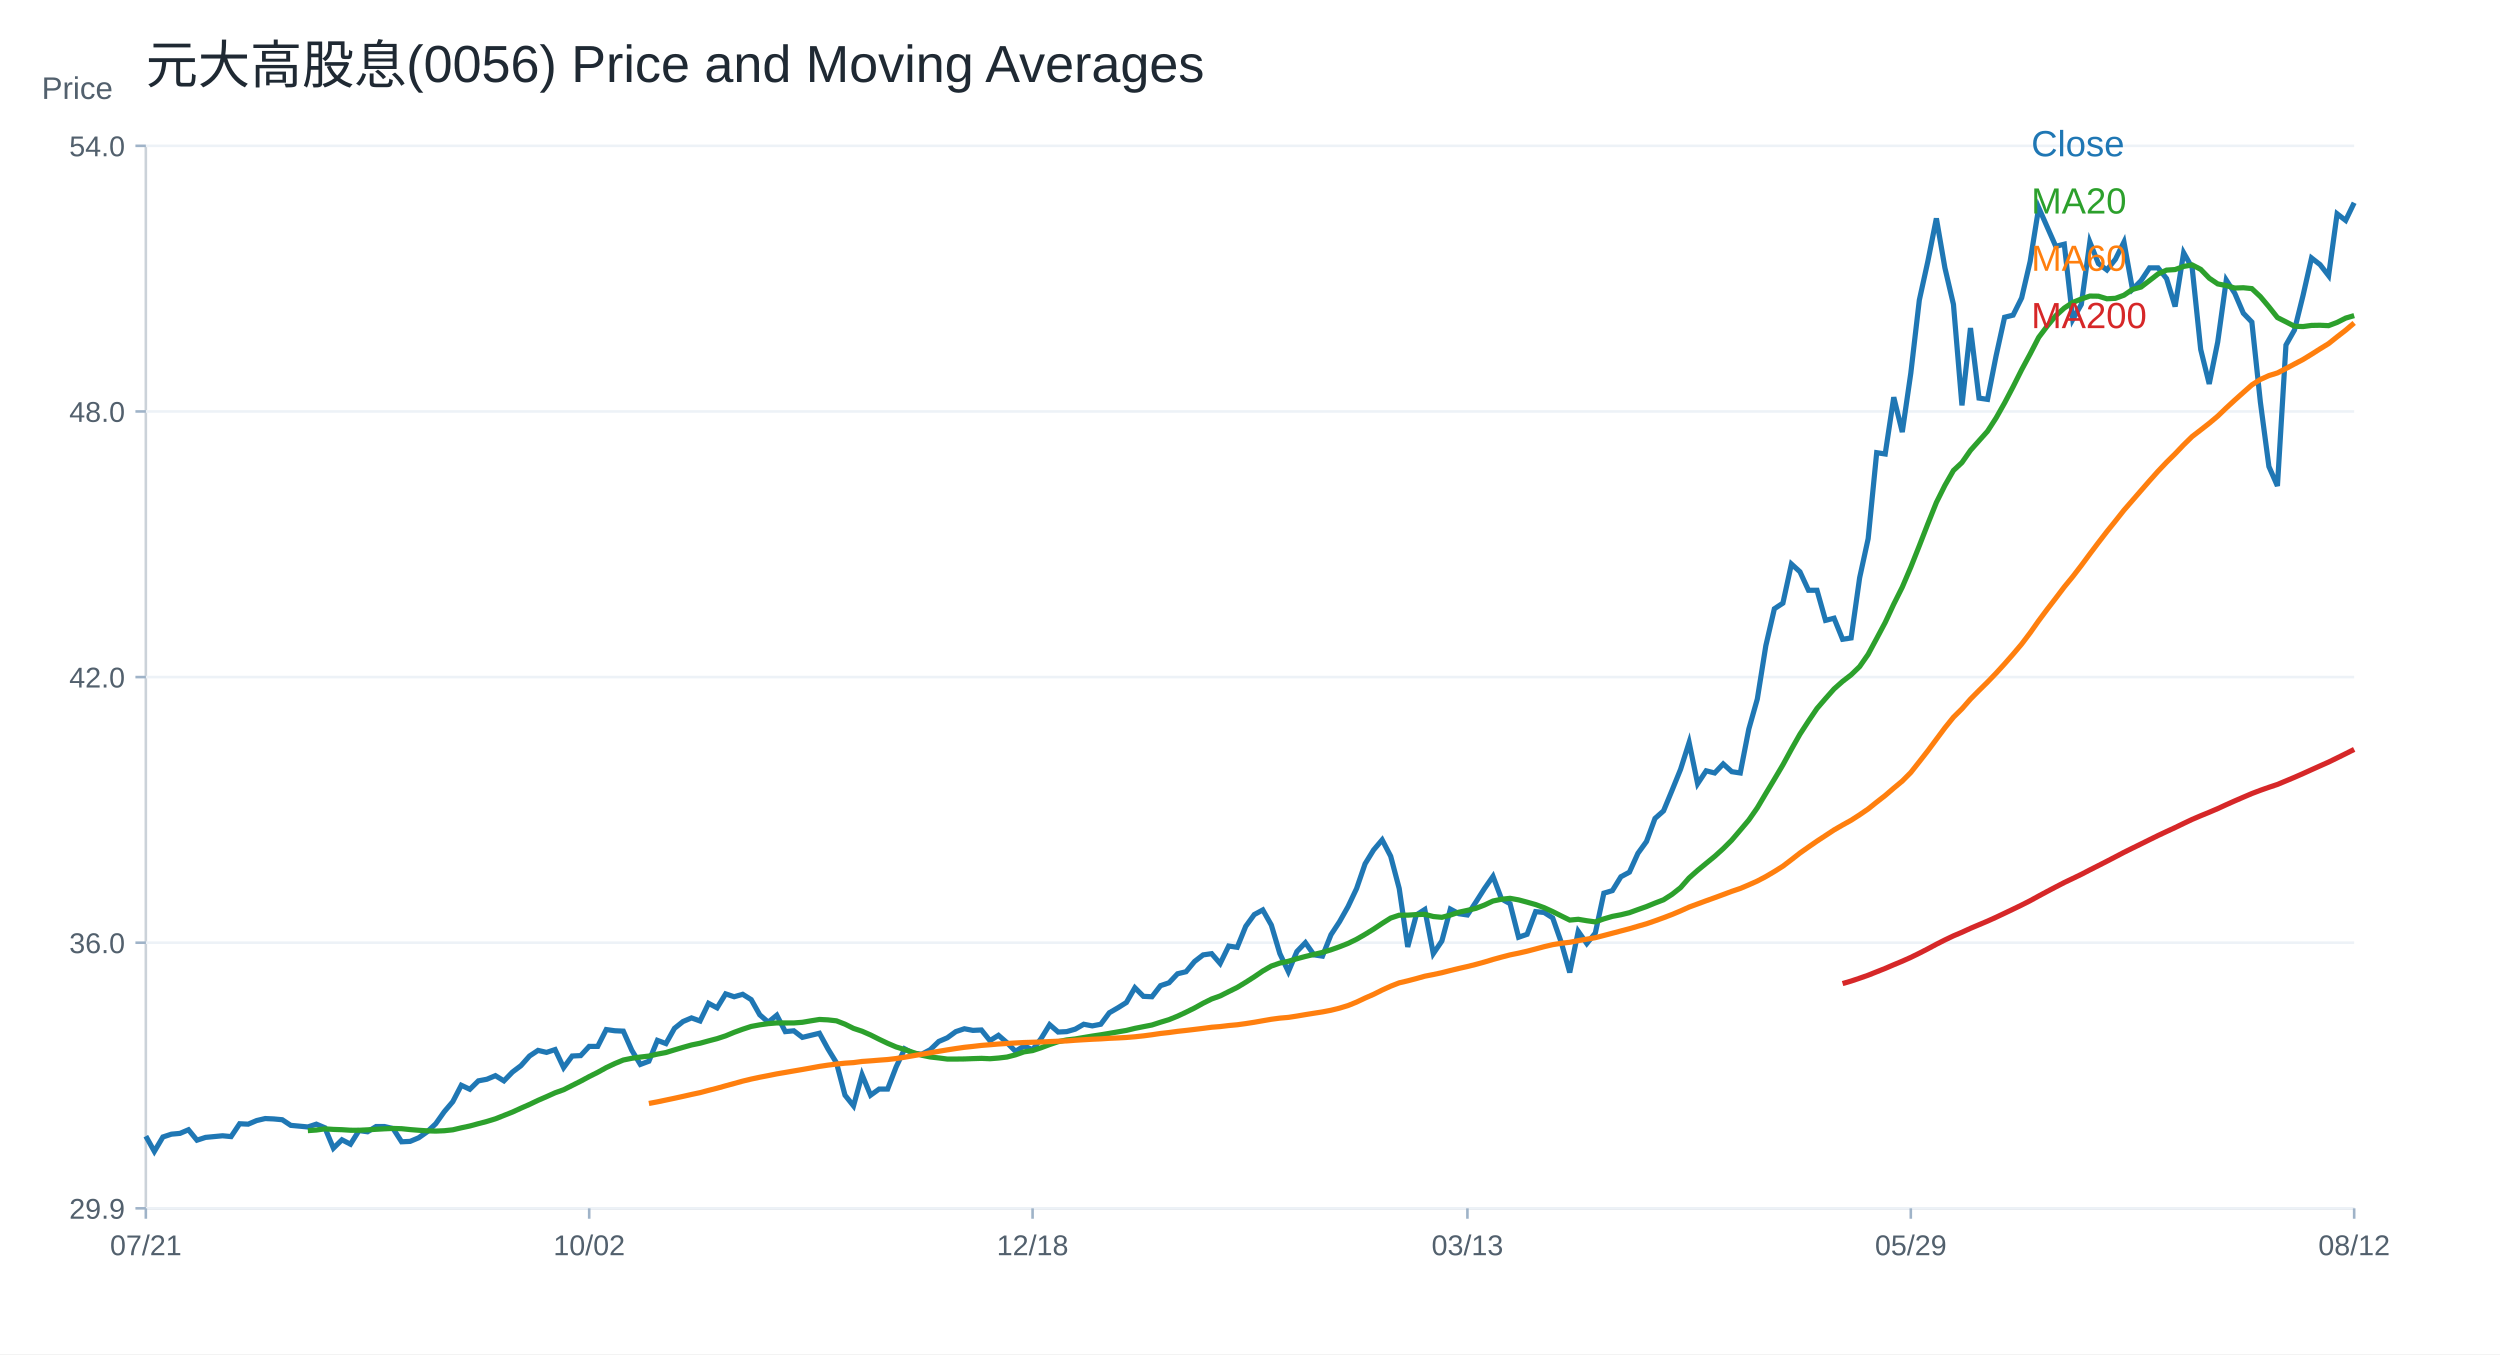
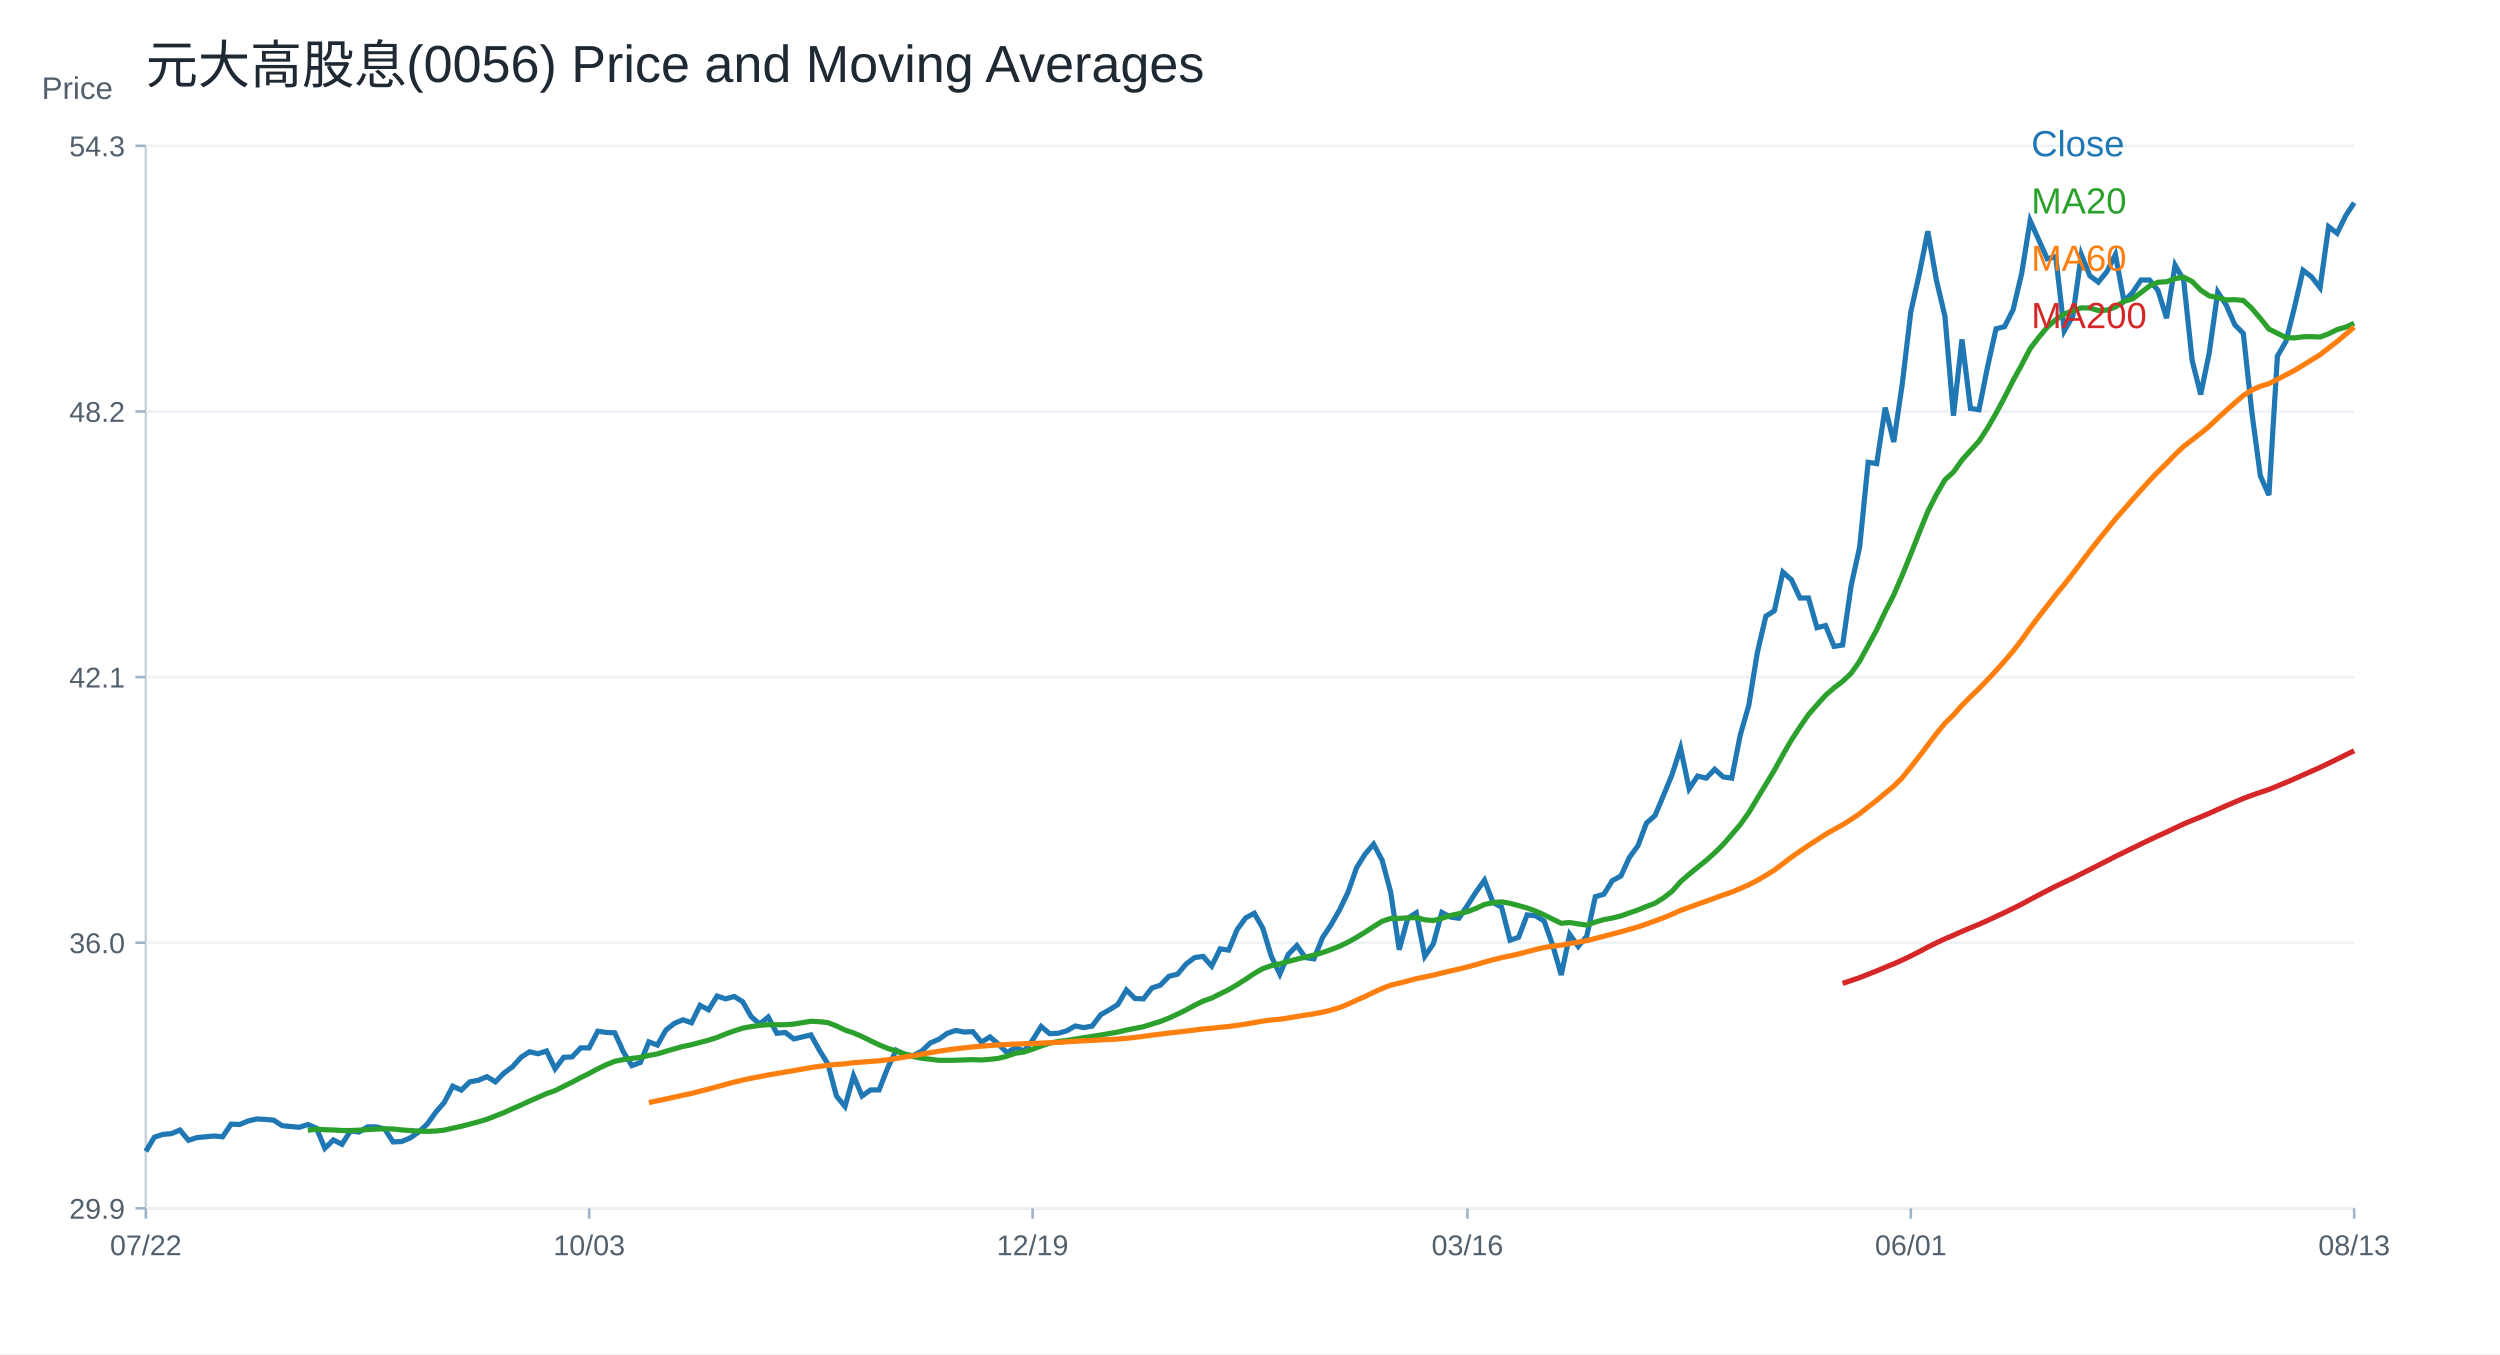
<svg xmlns="http://www.w3.org/2000/svg" width="960" height="520" viewBox="0 0 960 520">
  <rect width="100%" height="100%" fill="white" />
  <text x="56.00" y="32.00" font-size="20" font-family="Arial" fill="#1f2933" text-anchor="start">元大高股息(0056) Price and Moving Averages</text>
  <line x1="56" y1="464" x2="904" y2="464" stroke="#cbd2d9" />
  <line x1="56" y1="56" x2="56" y2="464" stroke="#cbd2d9" />
  <text x="16.00" y="38.00" font-size="12" font-family="Arial" fill="#52606d" text-anchor="start">Price</text>
  <line x1="56" y1="464.00" x2="904" y2="464.00" stroke="#edf2f7" />
  <line x1="52" y1="464.00" x2="56" y2="464.00" stroke="#9fb3c8" />
  <text x="48.00" y="468.00" font-size="11" font-family="Arial" fill="#52606d" text-anchor="end">29.9</text>
  <line x1="56" y1="362.00" x2="904" y2="362.00" stroke="#edf2f7" />
  <line x1="52" y1="362.00" x2="56" y2="362.00" stroke="#9fb3c8" />
  <text x="48.00" y="366.00" font-size="11" font-family="Arial" fill="#52606d" text-anchor="end">36.0</text>
  <line x1="56" y1="260.00" x2="904" y2="260.00" stroke="#edf2f7" />
  <line x1="52" y1="260.00" x2="56" y2="260.00" stroke="#9fb3c8" />
-   <text x="48.00" y="264.00" font-size="11" font-family="Arial" fill="#52606d" text-anchor="end">42.0</text>
+   <text x="48.00" y="264.00" font-size="11" font-family="Arial" fill="#52606d" text-anchor="end">42.1</text>
  <line x1="56" y1="158.00" x2="904" y2="158.00" stroke="#edf2f7" />
  <line x1="52" y1="158.00" x2="56" y2="158.00" stroke="#9fb3c8" />
-   <text x="48.00" y="162.00" font-size="11" font-family="Arial" fill="#52606d" text-anchor="end">48.0</text>
+   <text x="48.00" y="162.00" font-size="11" font-family="Arial" fill="#52606d" text-anchor="end">48.2</text>
  <line x1="56" y1="56.00" x2="904" y2="56.00" stroke="#edf2f7" />
  <line x1="52" y1="56.00" x2="56" y2="56.00" stroke="#9fb3c8" />
-   <text x="48.00" y="60.00" font-size="11" font-family="Arial" fill="#52606d" text-anchor="end">54.0</text>
+   <text x="48.00" y="60.00" font-size="11" font-family="Arial" fill="#52606d" text-anchor="end">54.3</text>
  <line x1="56.00" y1="464" x2="56.00" y2="468" stroke="#9fb3c8" />
-   <text x="56.00" y="482.00" font-size="11" font-family="Arial" fill="#52606d" text-anchor="middle">07/21</text>
+   <text x="56.00" y="482.00" font-size="11" font-family="Arial" fill="#52606d" text-anchor="middle">07/22</text>
  <line x1="226.25" y1="464" x2="226.25" y2="468" stroke="#9fb3c8" />
-   <text x="226.25" y="482.00" font-size="11" font-family="Arial" fill="#52606d" text-anchor="middle">10/02</text>
+   <text x="226.25" y="482.00" font-size="11" font-family="Arial" fill="#52606d" text-anchor="middle">10/03</text>
  <line x1="396.51" y1="464" x2="396.51" y2="468" stroke="#9fb3c8" />
-   <text x="396.51" y="482.00" font-size="11" font-family="Arial" fill="#52606d" text-anchor="middle">12/18</text>
+   <text x="396.51" y="482.00" font-size="11" font-family="Arial" fill="#52606d" text-anchor="middle">12/19</text>
  <line x1="563.49" y1="464" x2="563.49" y2="468" stroke="#9fb3c8" />
-   <text x="563.49" y="482.00" font-size="11" font-family="Arial" fill="#52606d" text-anchor="middle">03/13</text>
+   <text x="563.49" y="482.00" font-size="11" font-family="Arial" fill="#52606d" text-anchor="middle">03/16</text>
  <line x1="733.75" y1="464" x2="733.75" y2="468" stroke="#9fb3c8" />
-   <text x="733.75" y="482.00" font-size="11" font-family="Arial" fill="#52606d" text-anchor="middle">05/29</text>
+   <text x="733.75" y="482.00" font-size="11" font-family="Arial" fill="#52606d" text-anchor="middle">06/01</text>
  <line x1="904.00" y1="464" x2="904.00" y2="468" stroke="#9fb3c8" />
-   <text x="904.00" y="482.00" font-size="11" font-family="Arial" fill="#52606d" text-anchor="middle">08/12</text>
-   <polyline fill="none" stroke="#1f77b4" stroke-width="2" points="56.00,436.29 59.27,442.14 62.55,436.60 65.82,435.52 69.10,435.22 72.37,433.83 75.64,437.83 78.92,436.76 82.19,436.45 85.47,436.14 88.74,436.45 92.02,431.52 95.29,431.68 98.56,430.29 101.84,429.52 105.11,429.67 108.39,429.98 111.66,432.14 114.93,432.44 118.21,432.75 121.48,431.68 124.76,433.06 128.03,440.91 131.31,437.68 134.58,439.37 137.85,434.14 141.13,434.60 144.40,432.60 147.68,432.60 150.95,433.37 154.22,438.45 157.50,438.29 160.77,436.91 164.05,434.60 167.32,431.52 170.59,426.90 173.87,423.05 177.14,416.74 180.42,418.28 183.69,415.05 186.97,414.43 190.24,413.05 193.51,415.05 196.79,411.66 200.06,409.20 203.34,405.51 206.61,403.35 209.88,404.12 213.16,403.04 216.43,409.97 219.71,405.51 222.98,405.35 226.25,401.81 229.53,401.81 232.80,395.35 236.08,395.81 239.35,395.96 242.63,403.35 245.90,408.74 249.17,407.51 252.45,399.50 255.72,400.73 259.00,394.88 262.27,392.27 265.54,390.88 268.82,392.05 272.09,385.27 275.37,387.01 278.64,381.65 281.92,382.75 285.19,381.81 288.46,383.85 291.74,389.68 295.01,392.52 298.29,389.84 301.56,396.14 304.83,395.83 308.11,398.35 311.38,397.56 314.66,396.77 317.93,402.76 321.20,408.12 324.48,420.56 327.75,424.66 331.03,412.69 334.30,420.56 337.58,418.20 340.85,418.20 344.12,409.69 347.40,402.76 350.67,404.49 353.95,404.81 357.22,403.08 360.49,399.92 363.77,398.51 367.04,396.14 370.32,395.04 373.59,395.67 376.86,395.51 380.14,399.61 383.41,397.56 386.69,400.40 389.96,403.71 393.24,401.66 396.51,403.08 399.78,398.82 403.06,393.47 406.33,396.30 409.61,396.14 412.88,395.20 416.15,393.31 419.43,393.94 422.70,393.31 425.98,388.90 429.25,387.01 432.53,384.96 435.80,379.29 439.07,382.59 442.35,382.75 445.62,378.50 448.90,377.39 452.17,373.93 455.44,373.14 458.72,369.20 461.99,366.68 465.27,366.21 468.54,369.99 471.81,363.28 475.09,363.77 478.36,355.71 481.64,351.19 484.91,349.42 488.19,355.22 491.46,366.19 494.73,373.12 498.01,365.38 501.28,361.99 504.56,366.67 507.83,367.15 511.10,358.93 514.38,353.93 517.65,348.13 520.93,341.20 524.20,331.69 527.47,326.37 530.75,322.50 534.02,328.79 537.30,341.20 540.57,363.61 543.85,351.35 547.12,349.26 550.39,366.19 553.67,361.35 556.94,349.10 560.22,350.87 563.49,351.35 566.76,346.36 570.04,341.20 573.31,336.52 576.59,345.23 579.86,347.00 583.14,359.90 586.41,358.77 589.68,350.06 592.96,350.39 596.23,352.48 599.51,361.83 602.78,373.44 606.05,357.64 609.33,362.32 612.60,358.29 615.88,342.97 619.15,342.00 622.42,336.68 625.70,334.91 628.97,327.66 632.25,323.14 635.52,314.28 638.80,311.37 642.07,303.48 645.34,295.42 648.62,285.10 651.89,300.95 655.17,295.99 658.44,296.82 661.71,293.35 664.99,296.32 668.26,296.82 671.54,279.98 674.81,268.42 678.08,247.95 681.36,233.76 684.63,231.61 687.91,216.59 691.18,219.56 694.46,226.66 697.73,226.66 701.00,238.22 704.28,237.39 707.55,245.48 710.83,244.98 714.10,221.87 717.37,206.85 720.65,173.83 723.92,174.33 727.20,152.54 730.47,165.91 733.75,143.29 737.02,115.23 740.29,100.37 743.57,83.86 746.84,102.85 750.12,116.88 753.39,155.67 756.66,125.96 759.94,152.87 763.21,153.36 766.49,136.69 769.76,121.83 773.03,121.01 776.31,114.40 779.58,100.37 782.86,79.74 786.13,87.17 789.41,94.59 792.68,93.77 795.95,122.66 799.23,116.88 802.50,92.94 805.78,101.20 809.05,103.67 812.32,99.55 815.60,92.94 818.87,111.10 822.15,107.80 825.42,102.85 828.69,102.85 831.97,106.98 835.24,117.71 838.52,97.07 841.79,102.85 845.07,134.21 848.34,147.42 851.61,131.30 854.89,107.55 858.16,112.64 861.44,120.27 864.71,123.67 867.98,154.38 871.26,179.15 874.53,186.61 877.81,132.49 881.08,126.72 884.36,113.49 887.63,99.07 890.90,101.61 894.18,105.85 897.45,82.10 900.73,84.64 904.00,77.86" />
+   <text x="904.00" y="482.00" font-size="11" font-family="Arial" fill="#52606d" text-anchor="middle">08/13</text>
+   <polyline fill="none" stroke="#1f77b4" stroke-width="2" points="56.00,442.14 59.27,436.68 62.55,435.61 65.82,435.31 69.10,433.94 72.37,437.89 75.64,436.83 78.92,436.53 82.19,436.22 85.47,436.53 88.74,431.67 92.02,431.82 95.29,430.45 98.56,429.69 101.84,429.85 105.11,430.15 108.39,432.27 111.66,432.58 114.93,432.88 118.21,431.82 121.48,433.19 124.76,440.93 128.03,437.74 131.31,439.41 134.58,434.25 137.85,434.70 141.13,432.73 144.40,432.73 147.68,433.49 150.95,438.50 154.22,438.35 157.50,436.98 160.77,434.70 164.05,431.67 167.32,427.11 170.59,423.32 173.87,417.09 177.14,418.61 180.42,415.42 183.69,414.82 186.97,413.45 190.24,415.42 193.51,412.08 196.79,409.65 200.06,406.01 203.34,403.88 206.61,404.64 209.88,403.58 213.16,410.41 216.43,406.01 219.71,405.86 222.98,402.37 226.25,402.37 229.53,395.99 232.80,396.45 236.08,396.60 239.35,403.88 242.63,409.20 245.90,407.98 249.17,400.09 252.45,401.30 255.72,395.53 259.00,392.95 262.27,391.59 265.54,392.74 268.82,386.06 272.09,387.77 275.37,382.48 278.64,383.57 281.92,382.64 285.19,384.66 288.46,390.41 291.74,393.20 295.01,390.56 298.29,396.78 301.56,396.47 304.83,398.95 308.11,398.18 311.38,397.40 314.66,403.30 317.93,408.59 321.20,420.86 324.48,424.90 327.75,413.09 331.03,420.86 334.30,418.53 337.58,418.53 340.85,410.14 344.12,403.30 347.40,405.01 350.67,405.32 353.95,403.61 357.22,400.51 360.49,399.11 363.77,396.78 367.04,395.69 370.32,396.31 373.59,396.16 376.86,400.20 380.14,398.18 383.41,400.97 386.69,404.24 389.96,402.22 393.24,403.61 396.51,399.42 399.78,394.14 403.06,396.93 406.33,396.78 409.61,395.85 412.88,393.98 416.15,394.60 419.43,393.98 422.70,389.63 425.98,387.77 429.25,385.75 432.53,380.15 435.80,383.41 439.07,383.57 442.35,379.37 445.62,378.29 448.90,374.87 452.17,374.09 455.44,370.21 458.72,367.72 461.99,367.25 465.27,370.98 468.54,364.37 471.81,364.85 475.09,356.90 478.36,352.45 481.64,350.70 484.91,356.42 488.19,367.23 491.46,374.07 494.73,366.44 498.01,363.10 501.28,367.71 504.56,368.19 507.83,360.08 511.10,355.15 514.38,349.43 517.65,342.59 520.93,333.21 524.20,327.96 527.47,324.15 530.75,330.35 534.02,342.59 537.30,364.69 540.57,352.61 543.85,350.54 547.12,367.23 550.39,362.46 553.67,350.38 556.94,352.13 560.22,352.61 563.49,347.68 566.76,342.59 570.04,337.98 573.31,346.56 576.59,348.31 579.86,361.03 583.14,359.92 586.41,351.33 589.68,351.65 592.96,353.72 596.23,362.94 599.51,374.39 602.78,358.81 606.05,363.42 609.33,359.44 612.60,344.34 615.88,343.38 619.15,338.14 622.42,336.39 625.70,329.23 628.97,324.78 632.25,316.04 635.52,313.18 638.80,305.39 642.07,297.44 645.34,287.26 648.62,302.89 651.89,298.01 655.17,298.82 658.44,295.40 661.71,298.33 664.99,298.82 668.26,282.22 671.54,270.82 674.81,250.63 678.08,236.63 681.36,234.51 684.63,219.70 687.91,222.63 691.18,229.63 694.46,229.63 697.73,241.03 701.00,240.21 704.28,248.19 707.55,247.70 710.83,224.91 714.10,210.09 717.37,177.53 720.65,178.02 723.92,156.53 727.20,169.72 730.47,147.41 733.75,119.73 737.02,105.08 740.29,88.80 743.57,107.52 746.84,121.36 750.12,159.62 753.39,130.32 756.66,156.85 759.94,157.34 763.21,140.90 766.49,126.25 769.76,125.43 773.03,118.92 776.31,105.08 779.58,84.73 782.86,92.06 786.13,99.38 789.41,98.57 792.68,127.06 795.95,121.36 799.23,97.76 802.50,105.90 805.78,108.34 809.05,104.27 812.32,97.76 815.60,115.66 818.87,112.41 822.15,107.52 825.42,107.52 828.69,111.59 831.97,122.18 835.24,101.83 838.52,107.52 841.79,138.46 845.07,151.48 848.34,135.59 851.61,112.16 854.89,117.18 858.16,124.71 861.44,128.06 864.71,158.34 867.98,182.77 871.26,190.13 874.53,136.76 877.81,131.07 881.08,118.02 884.36,103.79 887.63,106.30 890.90,110.49 894.18,87.06 897.45,89.57 900.73,82.88 904.00,77.86" />
  <text x="780.00" y="60.00" font-size="14" font-family="Arial" fill="#1f77b4" text-anchor="start">Close</text>
-   <polyline fill="none" stroke="#2ca02c" stroke-width="2" points="118.21,434.16 121.48,433.93 124.76,433.48 128.03,433.69 131.31,433.80 134.58,434.01 137.85,434.02 141.13,433.86 144.40,433.65 147.68,433.46 150.95,433.32 154.22,433.42 157.50,433.76 160.77,434.02 164.05,434.24 167.32,434.34 170.59,434.20 173.87,433.85 177.14,433.08 180.42,432.38 183.69,431.49 186.97,430.63 190.24,429.63 193.51,428.33 196.79,427.03 200.06,425.53 203.34,424.09 206.61,422.53 209.88,421.11 213.16,419.63 216.43,418.46 219.71,416.81 222.98,415.17 226.25,413.41 229.53,411.77 232.80,409.96 236.08,408.41 239.35,407.05 242.63,406.38 245.90,405.91 249.17,405.53 252.45,404.78 255.72,404.17 259.00,403.16 262.27,402.19 265.54,401.27 268.82,400.60 272.09,399.70 275.37,398.84 278.64,397.77 281.92,396.41 285.19,395.22 288.46,394.15 291.74,393.54 295.01,393.08 298.29,392.80 301.56,392.82 304.83,392.81 308.11,392.56 311.38,392.00 314.66,391.47 317.93,391.63 321.20,392.00 324.48,393.28 327.75,394.90 331.03,395.99 334.30,397.42 337.58,399.07 340.85,400.63 344.12,402.03 347.40,403.03 350.67,404.16 353.95,405.21 357.22,405.88 360.49,406.25 363.77,406.68 367.04,406.68 370.32,406.64 373.59,406.51 376.86,406.41 380.14,406.55 383.41,406.29 386.69,405.90 389.96,405.06 393.24,403.91 396.51,403.43 399.78,402.34 403.06,401.11 406.33,400.01 409.61,399.33 412.88,398.96 416.15,398.40 419.43,397.85 422.70,397.36 425.98,396.81 429.25,396.24 432.53,395.68 435.80,394.89 439.07,394.24 442.35,393.60 445.62,392.54 448.90,391.54 452.17,390.21 455.44,388.68 458.72,387.06 461.99,385.24 465.27,383.61 468.54,382.44 471.81,380.79 475.09,379.17 478.36,377.19 481.64,375.09 484.91,372.86 488.19,370.96 491.46,369.82 494.73,369.13 498.01,368.15 501.28,367.28 504.56,366.49 507.83,365.71 511.10,364.73 514.38,363.56 517.65,362.27 520.93,360.67 524.20,358.79 527.47,356.78 530.75,354.59 534.02,352.53 537.30,351.43 540.57,351.42 543.85,351.20 547.12,351.10 550.39,351.94 553.67,352.25 556.94,351.39 560.22,350.28 563.49,349.58 566.76,348.80 570.04,347.53 573.31,345.99 576.59,345.31 579.86,344.96 583.14,345.55 586.41,346.43 589.68,347.35 592.96,348.55 596.23,350.05 599.51,351.70 602.78,353.31 606.05,353.01 609.33,353.56 612.60,354.01 615.88,352.85 619.15,351.89 622.42,351.27 625.70,350.47 628.97,349.28 632.25,348.12 635.52,346.78 638.80,345.52 642.07,343.43 645.34,340.85 648.62,337.11 651.89,334.22 655.17,331.52 658.44,328.84 661.71,325.88 664.99,322.61 668.26,318.78 671.54,314.89 674.81,310.20 678.08,304.68 681.36,299.22 684.63,293.70 687.91,287.70 691.18,281.93 694.46,276.88 697.73,272.05 701.00,268.25 704.28,264.55 707.55,261.65 710.83,259.13 714.10,255.97 717.37,251.26 720.65,245.16 723.92,239.03 727.20,231.99 730.47,225.47 733.75,217.79 737.02,209.56 740.29,201.15 743.57,192.95 746.84,186.40 750.12,180.67 753.39,177.62 756.66,172.94 759.94,169.25 763.21,165.59 766.49,160.51 769.76,154.73 773.03,148.51 776.31,141.98 779.58,135.91 782.86,129.55 786.13,125.22 789.41,121.23 792.68,118.29 795.95,116.13 799.23,114.81 802.50,113.69 805.78,113.74 809.05,114.73 812.32,114.56 815.60,113.36 818.87,111.14 822.15,110.23 825.42,107.73 828.69,105.20 831.97,103.72 835.24,103.51 838.52,102.31 841.79,101.73 845.07,103.43 848.34,106.81 851.61,109.02 854.89,109.67 858.16,110.61 861.44,110.49 864.71,110.83 867.98,113.90 871.26,117.80 874.53,121.94 877.81,123.59 881.08,125.28 884.36,125.40 887.63,124.96 890.90,124.90 894.18,125.05 897.45,123.81 900.73,122.15 904.00,121.19" />
+   <polyline fill="none" stroke="#2ca02c" stroke-width="2" points="118.21,434.04 121.48,433.60 124.76,433.81 128.03,433.91 131.31,434.12 134.58,434.13 137.85,433.98 141.13,433.77 144.40,433.58 147.68,433.44 150.95,433.54 154.22,433.88 157.50,434.13 160.77,434.35 164.05,434.45 167.32,434.31 170.59,433.97 173.87,433.21 177.14,432.51 180.42,431.64 183.69,430.79 186.97,429.80 190.24,428.52 193.51,427.24 196.79,425.75 200.06,424.34 203.34,422.80 206.61,421.40 209.88,419.94 213.16,418.79 216.43,417.16 219.71,415.54 222.98,413.81 226.25,412.19 229.53,410.41 232.80,408.87 236.08,407.54 239.35,406.88 242.63,406.41 245.90,406.03 249.17,405.30 252.45,404.69 255.72,403.70 259.00,402.74 262.27,401.84 265.54,401.17 268.82,400.28 272.09,399.44 275.37,398.38 278.64,397.04 281.92,395.87 285.19,394.81 288.46,394.21 291.74,393.75 295.01,393.48 298.29,393.50 301.56,393.49 304.83,393.25 308.11,392.70 311.38,392.17 314.66,392.33 317.93,392.69 321.20,393.96 324.48,395.55 327.75,396.63 331.03,398.04 334.30,399.66 337.58,401.20 340.85,402.58 344.12,403.57 347.40,404.69 350.67,405.72 353.95,406.38 357.22,406.75 360.49,407.17 363.77,407.17 367.04,407.13 370.32,407.00 373.59,406.90 376.86,407.04 380.14,406.78 383.41,406.40 386.69,405.57 389.96,404.44 393.24,403.96 396.51,402.89 399.78,401.67 403.06,400.59 406.33,399.92 409.61,399.55 412.88,399.00 416.15,398.46 419.43,397.98 422.70,397.44 425.98,396.87 429.25,396.32 432.53,395.54 435.80,394.90 439.07,394.27 442.35,393.23 445.62,392.23 448.90,390.93 452.17,389.42 455.44,387.82 458.72,386.02 461.99,384.42 465.27,383.26 468.54,381.63 471.81,380.03 475.09,378.09 478.36,376.01 481.64,373.82 484.91,371.94 488.19,370.82 491.46,370.13 494.73,369.17 498.01,368.31 501.28,367.53 504.56,366.76 507.83,365.80 511.10,364.64 514.38,363.37 517.65,361.79 520.93,359.94 524.20,357.95 527.47,355.80 530.75,353.77 534.02,352.68 537.30,352.67 540.57,352.45 543.85,352.36 547.12,353.19 550.39,353.49 553.67,352.64 556.94,351.55 560.22,350.86 563.49,350.09 566.76,348.83 570.04,347.32 573.31,346.64 576.59,346.30 579.86,346.88 583.14,347.75 586.41,348.65 589.68,349.84 592.96,351.32 596.23,352.95 599.51,354.54 602.78,354.24 606.05,354.78 609.33,355.23 612.60,354.08 615.88,353.13 619.15,352.52 622.42,351.73 625.70,350.56 628.97,349.42 632.25,348.09 635.52,346.85 638.80,344.79 642.07,342.25 645.34,338.56 648.62,335.71 651.89,333.04 655.17,330.40 658.44,327.48 661.71,324.25 664.99,320.48 668.26,316.65 671.54,312.02 674.81,306.58 678.08,301.19 681.36,295.75 684.63,289.82 687.91,284.14 691.18,279.16 694.46,274.40 697.73,270.65 701.00,267.00 704.28,264.14 707.55,261.65 710.83,258.54 714.10,253.90 717.37,247.87 720.65,241.83 723.92,234.89 727.20,228.46 730.47,220.89 733.75,212.76 737.02,204.48 740.29,196.38 743.57,189.93 746.84,184.27 750.12,181.27 753.39,176.65 756.66,173.01 759.94,169.40 763.21,164.39 766.49,158.69 769.76,152.56 773.03,146.12 776.31,140.13 779.58,133.86 782.86,129.58 786.13,125.65 789.41,122.75 792.68,120.62 795.95,119.32 799.23,118.22 802.50,118.26 805.78,119.24 809.05,119.08 812.32,117.89 815.60,115.70 818.87,114.80 822.15,112.33 825.42,109.84 828.69,108.38 831.97,108.18 835.24,106.99 838.52,106.43 841.79,108.09 845.07,111.43 848.34,113.61 851.61,114.25 854.89,115.18 858.16,115.06 861.44,115.39 864.71,118.42 867.98,122.27 871.26,126.36 874.53,127.98 877.81,129.65 881.08,129.76 884.36,129.33 887.63,129.27 890.90,129.42 894.18,128.19 897.45,126.56 900.73,125.62 904.00,124.13" />
  <text x="780.00" y="82.00" font-size="14" font-family="Arial" fill="#2ca02c" text-anchor="start">MA20</text>
-   <polyline fill="none" stroke="#ff7f0e" stroke-width="2" points="249.17,423.73 252.45,423.11 255.72,422.42 259.00,421.73 262.27,421.01 265.54,420.27 268.82,419.57 272.09,418.70 275.37,417.87 278.64,416.95 281.92,416.06 285.19,415.15 288.46,414.36 291.74,413.66 295.01,413.03 298.29,412.37 301.56,411.81 304.83,411.24 308.11,410.68 311.38,410.10 314.66,409.50 317.93,409.01 321.20,408.60 324.48,408.26 327.75,408.04 331.03,407.60 334.30,407.37 337.58,407.10 340.85,406.86 344.12,406.48 347.40,405.97 350.67,405.40 353.95,404.84 357.22,404.28 360.49,403.70 363.77,403.15 367.04,402.64 370.32,402.17 373.59,401.82 376.86,401.44 380.14,401.18 383.41,400.90 386.69,400.69 389.96,400.50 393.24,400.33 396.51,400.23 399.78,400.12 403.06,399.96 406.33,399.83 409.61,399.71 412.88,399.46 416.15,399.26 419.43,399.07 422.70,398.93 425.98,398.71 429.25,398.57 432.53,398.39 435.80,398.12 439.07,397.77 442.35,397.34 445.62,396.85 448.90,396.49 452.17,396.04 455.44,395.68 458.72,395.29 461.99,394.89 465.27,394.46 468.54,394.20 471.81,393.81 475.09,393.51 478.36,393.06 481.64,392.55 484.91,391.97 488.19,391.40 491.46,390.96 494.73,390.68 498.01,390.17 501.28,389.61 504.56,389.08 507.83,388.57 511.10,387.94 514.38,387.13 517.65,386.13 520.93,384.80 524.20,383.25 527.47,381.82 530.75,380.18 534.02,378.69 537.30,377.41 540.57,376.64 543.85,375.78 547.12,374.86 550.39,374.22 553.67,373.52 556.94,372.68 560.22,371.88 563.49,371.14 566.76,370.32 570.04,369.42 573.31,368.43 576.59,367.53 579.86,366.68 583.14,366.01 586.41,365.26 589.68,364.40 592.96,363.52 596.23,362.75 599.51,362.22 602.78,361.84 606.05,361.20 609.33,360.65 612.60,360.07 615.88,359.22 619.15,358.36 622.42,357.49 625.70,356.63 628.97,355.67 632.25,354.73 635.52,353.60 638.80,352.41 642.07,351.16 645.34,349.79 648.62,348.31 651.89,347.11 655.17,345.89 658.44,344.72 661.71,343.51 664.99,342.28 668.26,341.17 671.54,339.78 674.81,338.32 678.08,336.60 681.36,334.67 684.63,332.61 687.91,330.12 691.18,327.56 694.46,325.25 697.73,322.99 701.00,320.85 704.28,318.69 707.55,316.80 710.83,314.98 714.10,312.88 717.37,310.64 720.65,308.01 723.92,305.47 727.20,302.64 730.47,299.93 733.75,296.63 737.02,292.49 740.29,288.30 743.57,283.88 746.84,279.49 750.12,275.42 753.39,272.19 756.66,268.45 759.94,265.14 763.21,261.92 766.49,258.51 769.76,254.93 773.03,251.20 776.31,247.32 779.58,243.00 782.86,238.35 786.13,233.96 789.41,229.70 792.68,225.39 795.95,221.40 799.23,217.13 802.50,212.71 805.78,208.36 809.05,204.12 812.32,200.06 815.60,195.91 818.87,192.15 822.15,188.37 825.42,184.62 828.69,180.95 831.97,177.49 835.24,174.26 838.52,170.82 841.79,167.62 845.07,165.10 848.34,162.54 851.61,159.80 854.89,156.64 858.16,153.63 861.44,150.70 864.71,147.81 867.98,145.72 871.26,144.23 874.53,143.21 877.81,141.52 881.08,139.77 884.36,138.05 887.63,136.04 890.90,133.96 894.18,131.95 897.45,129.34 900.73,126.80 904.00,124.01" />
+   <polyline fill="none" stroke="#ff7f0e" stroke-width="2" points="249.17,423.38 252.45,422.70 255.72,422.01 259.00,421.30 262.27,420.57 265.54,419.88 268.82,419.02 272.09,418.20 275.37,417.30 278.64,416.42 281.92,415.52 285.19,414.74 288.46,414.05 291.74,413.43 295.01,412.78 298.29,412.23 301.56,411.67 304.83,411.11 308.11,410.54 311.38,409.95 314.66,409.47 317.93,409.06 321.20,408.73 324.48,408.51 327.75,408.07 331.03,407.85 334.30,407.58 337.58,407.34 340.85,406.97 344.12,406.46 347.40,405.91 350.67,405.36 353.95,404.80 357.22,404.23 360.49,403.69 363.77,403.18 367.04,402.72 370.32,402.37 373.59,402.00 376.86,401.75 380.14,401.47 383.41,401.26 386.69,401.07 389.96,400.91 393.24,400.81 396.51,400.70 399.78,400.54 403.06,400.41 406.33,400.30 409.61,400.05 412.88,399.85 416.15,399.66 419.43,399.52 422.70,399.31 425.98,399.18 429.25,399.00 432.53,398.72 435.80,398.38 439.07,397.95 442.35,397.48 445.62,397.11 448.90,396.67 452.17,396.32 455.44,395.94 458.72,395.54 461.99,395.11 465.27,394.86 468.54,394.47 471.81,394.18 475.09,393.74 478.36,393.23 481.64,392.67 484.91,392.10 488.19,391.67 491.46,391.39 494.73,390.89 498.01,390.33 501.28,389.81 504.56,389.31 507.83,388.69 511.10,387.88 514.38,386.90 517.65,385.59 520.93,384.07 524.20,382.65 527.47,381.04 530.75,379.57 534.02,378.30 537.30,377.54 540.57,376.70 543.85,375.79 547.12,375.15 550.39,374.47 553.67,373.63 556.94,372.85 560.22,372.11 563.49,371.31 566.76,370.42 570.04,369.45 573.31,368.56 576.59,367.72 579.86,367.06 583.14,366.32 586.41,365.47 589.68,364.61 592.96,363.84 596.23,363.32 599.51,362.95 602.78,362.32 606.05,361.77 609.33,361.20 612.60,360.36 615.88,359.52 619.15,358.66 622.42,357.80 625.70,356.86 628.97,355.94 632.25,354.82 635.52,353.64 638.80,352.41 642.07,351.06 645.34,349.60 648.62,348.42 651.89,347.21 655.17,346.06 658.44,344.87 661.71,343.66 664.99,342.56 668.26,341.19 671.54,339.75 674.81,338.05 678.08,336.15 681.36,334.12 684.63,331.66 687.91,329.14 691.18,326.86 694.46,324.63 697.73,322.52 701.00,320.39 704.28,318.52 707.55,316.73 710.83,314.66 714.10,312.45 717.37,309.86 720.65,307.36 723.92,304.56 727.20,301.89 730.47,298.63 733.75,294.55 737.02,290.42 740.29,286.06 743.57,281.73 746.84,277.72 750.12,274.54 753.39,270.84 756.66,267.58 759.94,264.40 763.21,261.04 766.49,257.51 769.76,253.83 773.03,250.01 776.31,245.74 779.58,241.15 782.86,236.83 786.13,232.63 789.41,228.38 792.68,224.44 795.95,220.23 799.23,215.88 802.50,211.58 805.78,207.40 809.05,203.40 812.32,199.30 815.60,195.60 818.87,191.86 822.15,188.17 825.42,184.55 828.69,181.14 831.97,177.96 835.24,174.56 838.52,171.40 841.79,168.92 845.07,166.39 848.34,163.69 851.61,160.58 854.89,157.61 858.16,154.71 861.44,151.87 864.71,149.80 867.98,148.33 871.26,147.33 874.53,145.66 877.81,143.94 881.08,142.24 884.36,140.26 887.63,138.21 890.90,136.22 894.18,133.66 897.45,131.14 900.73,128.39 904.00,125.56" />
  <text x="780.00" y="104.00" font-size="14" font-family="Arial" fill="#ff7f0e" text-anchor="start">MA60</text>
-   <polyline fill="none" stroke="#d62728" stroke-width="2" points="707.55,377.69 710.83,376.73 714.10,375.63 717.37,374.48 720.65,373.17 723.92,371.87 727.20,370.46 730.47,369.10 733.75,367.63 737.02,366.03 740.29,364.35 743.57,362.59 746.84,360.94 750.12,359.37 753.39,357.99 756.66,356.48 759.94,355.09 763.21,353.71 766.49,352.23 769.76,350.68 773.03,349.12 776.31,347.53 779.58,345.87 782.86,344.07 786.13,342.31 789.41,340.59 792.68,338.89 795.95,337.33 799.23,335.75 802.50,334.05 805.78,332.39 809.05,330.72 812.32,329.02 815.60,327.30 818.87,325.68 822.15,324.07 825.42,322.45 828.69,320.84 831.97,319.30 835.24,317.79 838.52,316.20 841.79,314.65 845.07,313.25 848.34,311.91 851.61,310.51 854.89,309.00 858.16,307.54 861.44,306.12 864.71,304.72 867.98,303.48 871.26,302.32 874.53,301.23 877.81,299.86 881.08,298.49 884.36,297.05 887.63,295.57 890.90,294.10 894.18,292.64 897.45,291.04 900.73,289.42 904.00,287.77" />
+   <polyline fill="none" stroke="#d62728" stroke-width="2" points="707.55,377.63 710.83,376.54 714.10,375.41 717.37,374.12 720.65,372.83 723.92,371.45 727.20,370.11 730.47,368.66 733.75,367.08 737.02,365.42 740.29,363.68 743.57,362.06 746.84,360.51 750.12,359.15 753.39,357.66 756.66,356.29 759.94,354.93 763.21,353.47 766.49,351.94 769.76,350.40 773.03,348.84 776.31,347.20 779.58,345.42 782.86,343.69 786.13,341.99 789.41,340.31 792.68,338.77 795.95,337.21 799.23,335.54 802.50,333.90 805.78,332.25 809.05,330.58 812.32,328.88 815.60,327.29 818.87,325.69 822.15,324.10 825.42,322.52 828.69,320.99 831.97,319.51 835.24,317.94 838.52,316.40 841.79,315.03 845.07,313.71 848.34,312.33 851.61,310.84 854.89,309.39 858.16,308.00 861.44,306.61 864.71,305.39 867.98,304.25 871.26,303.17 874.53,301.83 877.81,300.47 881.08,299.05 884.36,297.59 887.63,296.14 890.90,294.70 894.18,293.12 897.45,291.52 900.73,289.90 904.00,288.29" />
  <text x="780.00" y="126.00" font-size="14" font-family="Arial" fill="#d62728" text-anchor="start">MA200</text>
</svg>
